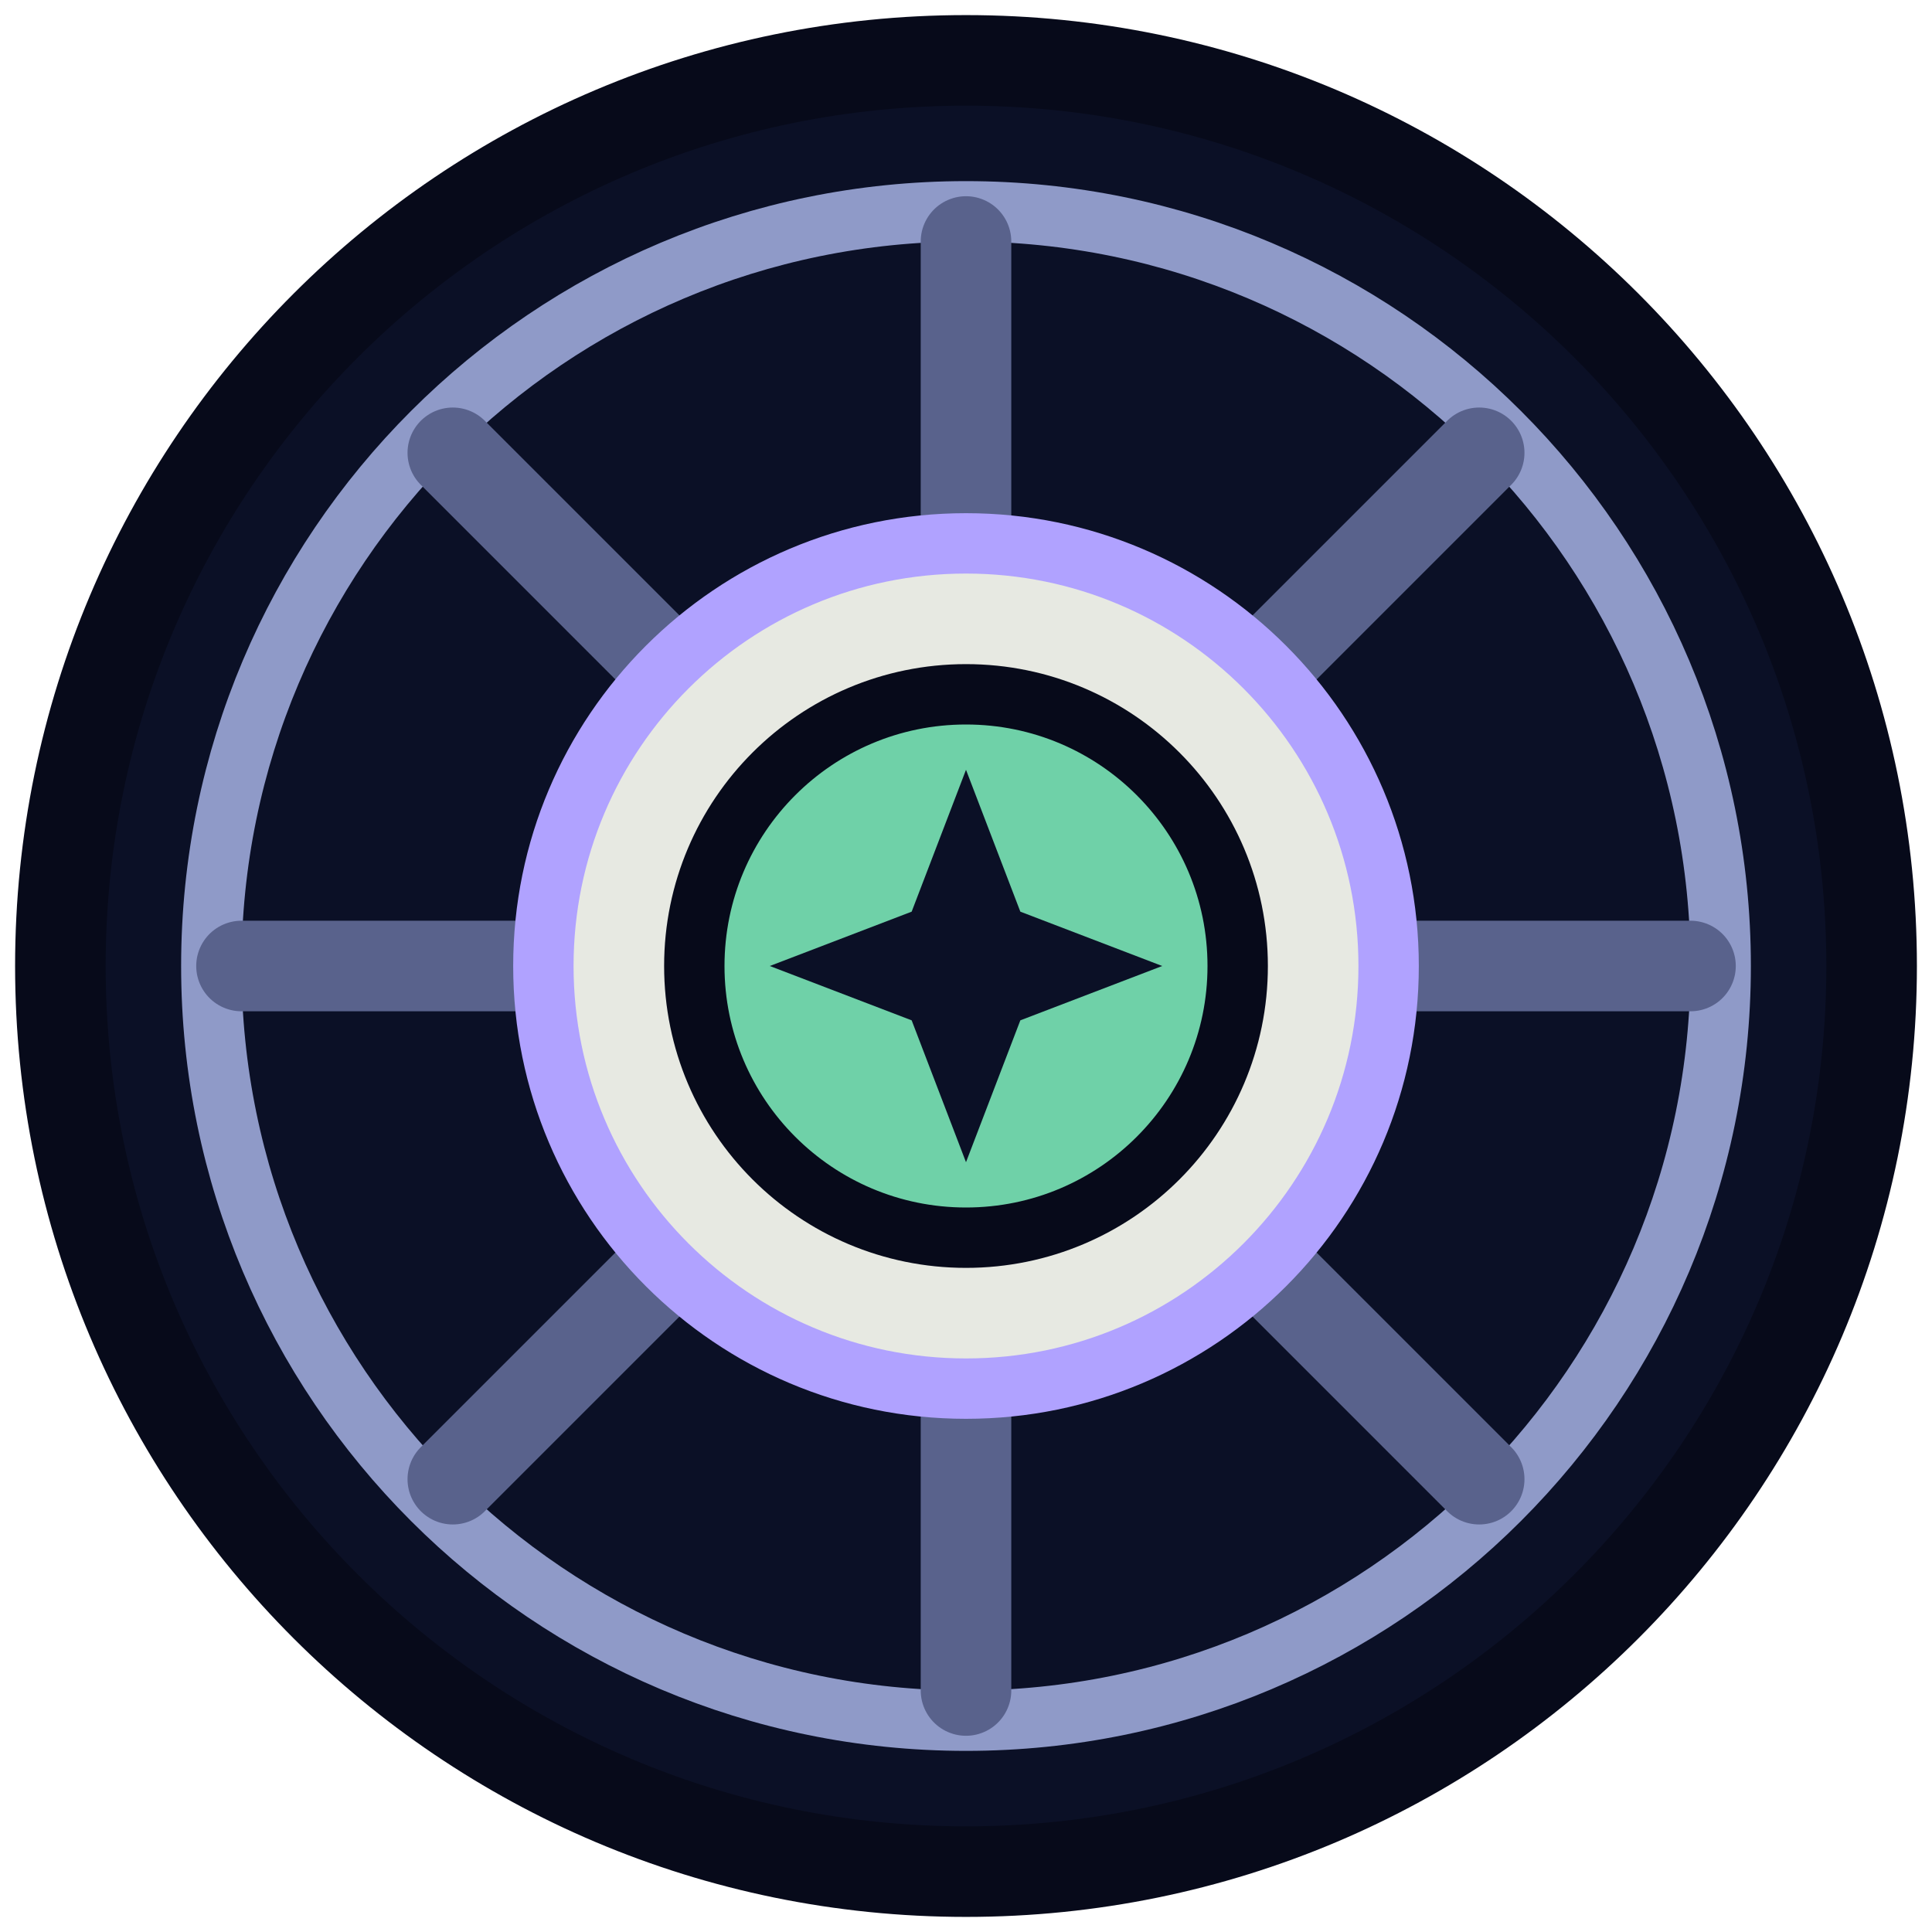
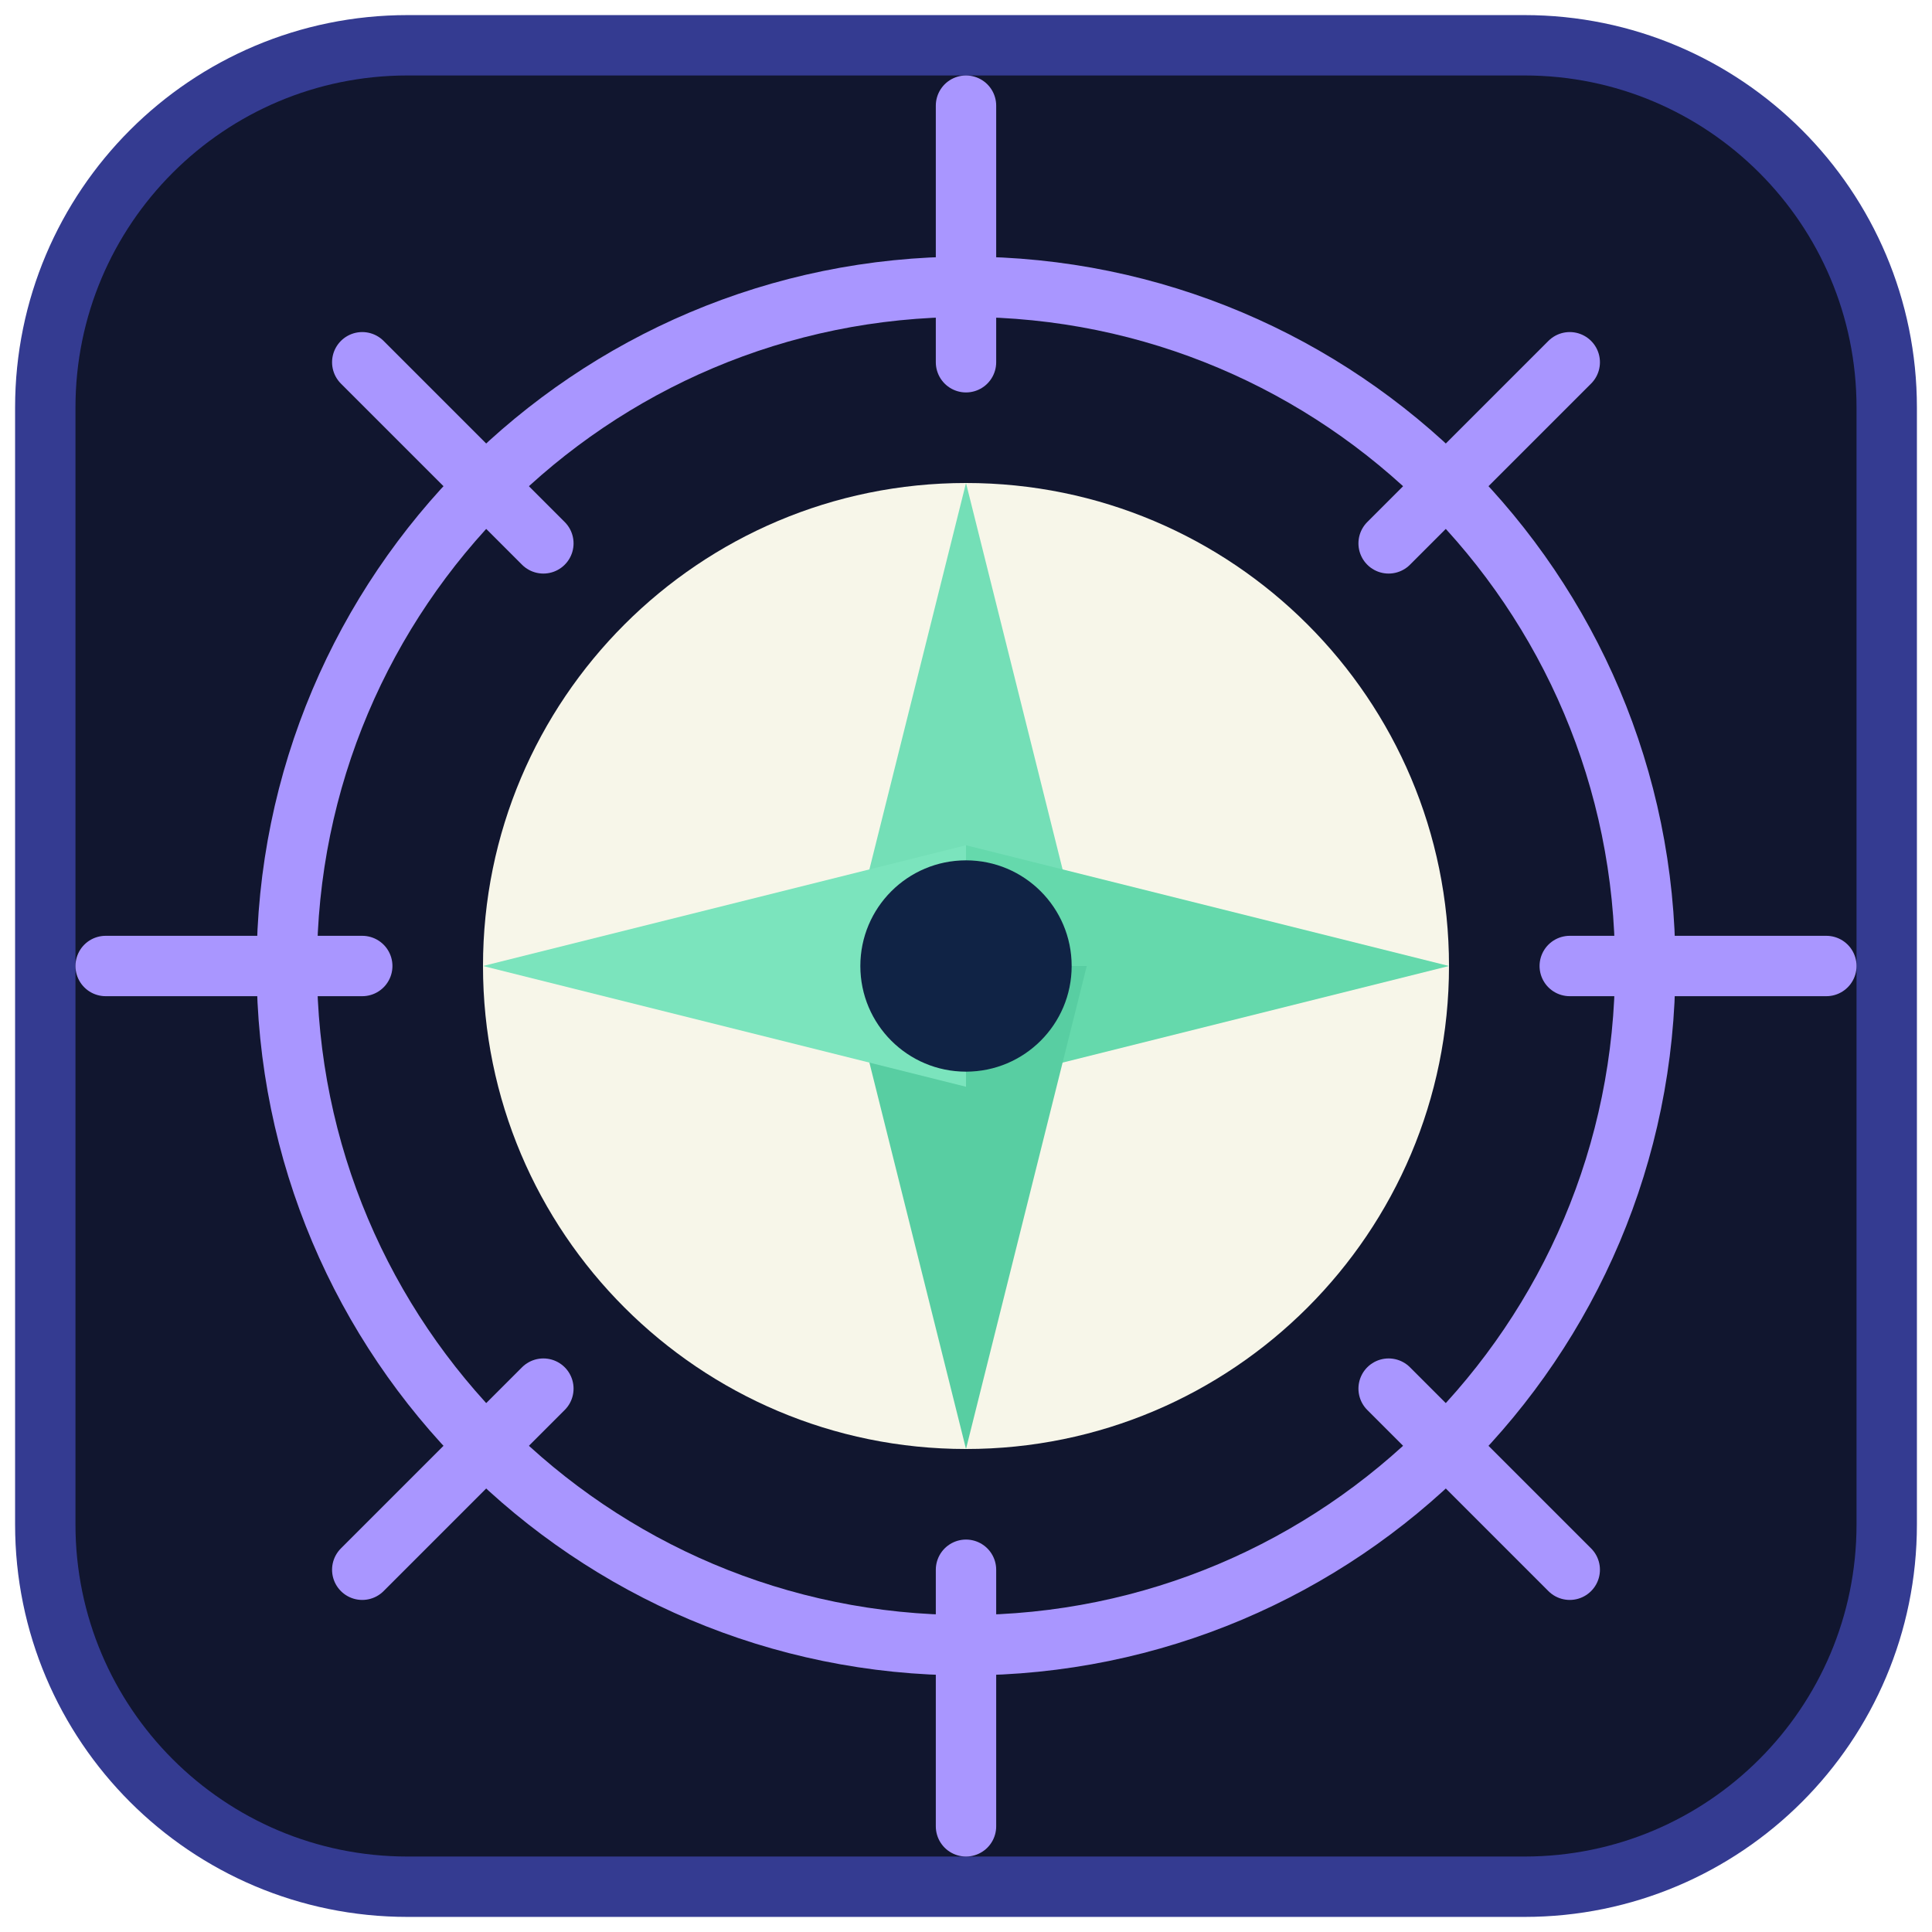
- <svg xmlns="http://www.w3.org/2000/svg" width="64" height="64" viewBox="0 0 64 64" fill="none" role="img" aria-labelledby="title desc">
-   <circle cx="32" cy="32" r="30" fill="#0b1026" stroke="#070a1a" stroke-width="3" />
-   <circle cx="32" cy="32" r="25" stroke="#8f9ac8" stroke-width="2" />
-   <g stroke="#59628c" stroke-width="3" stroke-linecap="round">
-     <path d="M32 8V18" />
-     <path d="M32 46V56" />
-     <path d="M8 32H18" />
-     <path d="M46 32H56" />
-     <path d="M15 15L22 22" />
-     <path d="M42 42L49 49" />
-     <path d="M49 15L42 22" />
-     <path d="M22 42L15 49" />
+ <svg xmlns="http://www.w3.org/2000/svg" viewBox="0 0 128 128">
+   <rect x="3" y="3" width="122" height="122" rx="24" fill="#11162f" stroke="#343b91" stroke-width="4" />
+   <g fill="none" stroke="#a996ff" stroke-width="4" stroke-linecap="round">
+     <circle cx="64" cy="64" r="45" />
+     <path d="M64 7v17M64 104v17M7 64h17M104 64h17M24 24l12 12M92 92l12 12M104 24 92 36M36 92l-12 12" />
  </g>
-   <circle cx="32" cy="32" r="14" fill="#e7e9e2" stroke="#b0a2ff" stroke-width="2" />
-   <circle cx="32" cy="32" r="9" fill="#6fd1a8" stroke="#070a1a" stroke-width="2" />
-   <path d="M32 25.5L33.8 30.2L38.5 32L33.8 33.8L32 38.5L30.2 33.8L25.5 32L30.2 30.2L32 25.5Z" fill="#0b1026" />
+   <circle cx="64" cy="64" r="32" fill="#f7f6e9" />
+   <path d="M64 32 72 64H56Z" fill="#74dfb7" />
+   <path d="m96 64-32 8V56Z" fill="#65d9ac" />
+   <path d="m64 96-8-32h16Z" fill="#58cea2" />
+   <path d="m32 64 32-8v16Z" fill="#7be4bd" />
+   <circle cx="64" cy="64" r="7" fill="#102345" />
</svg>
